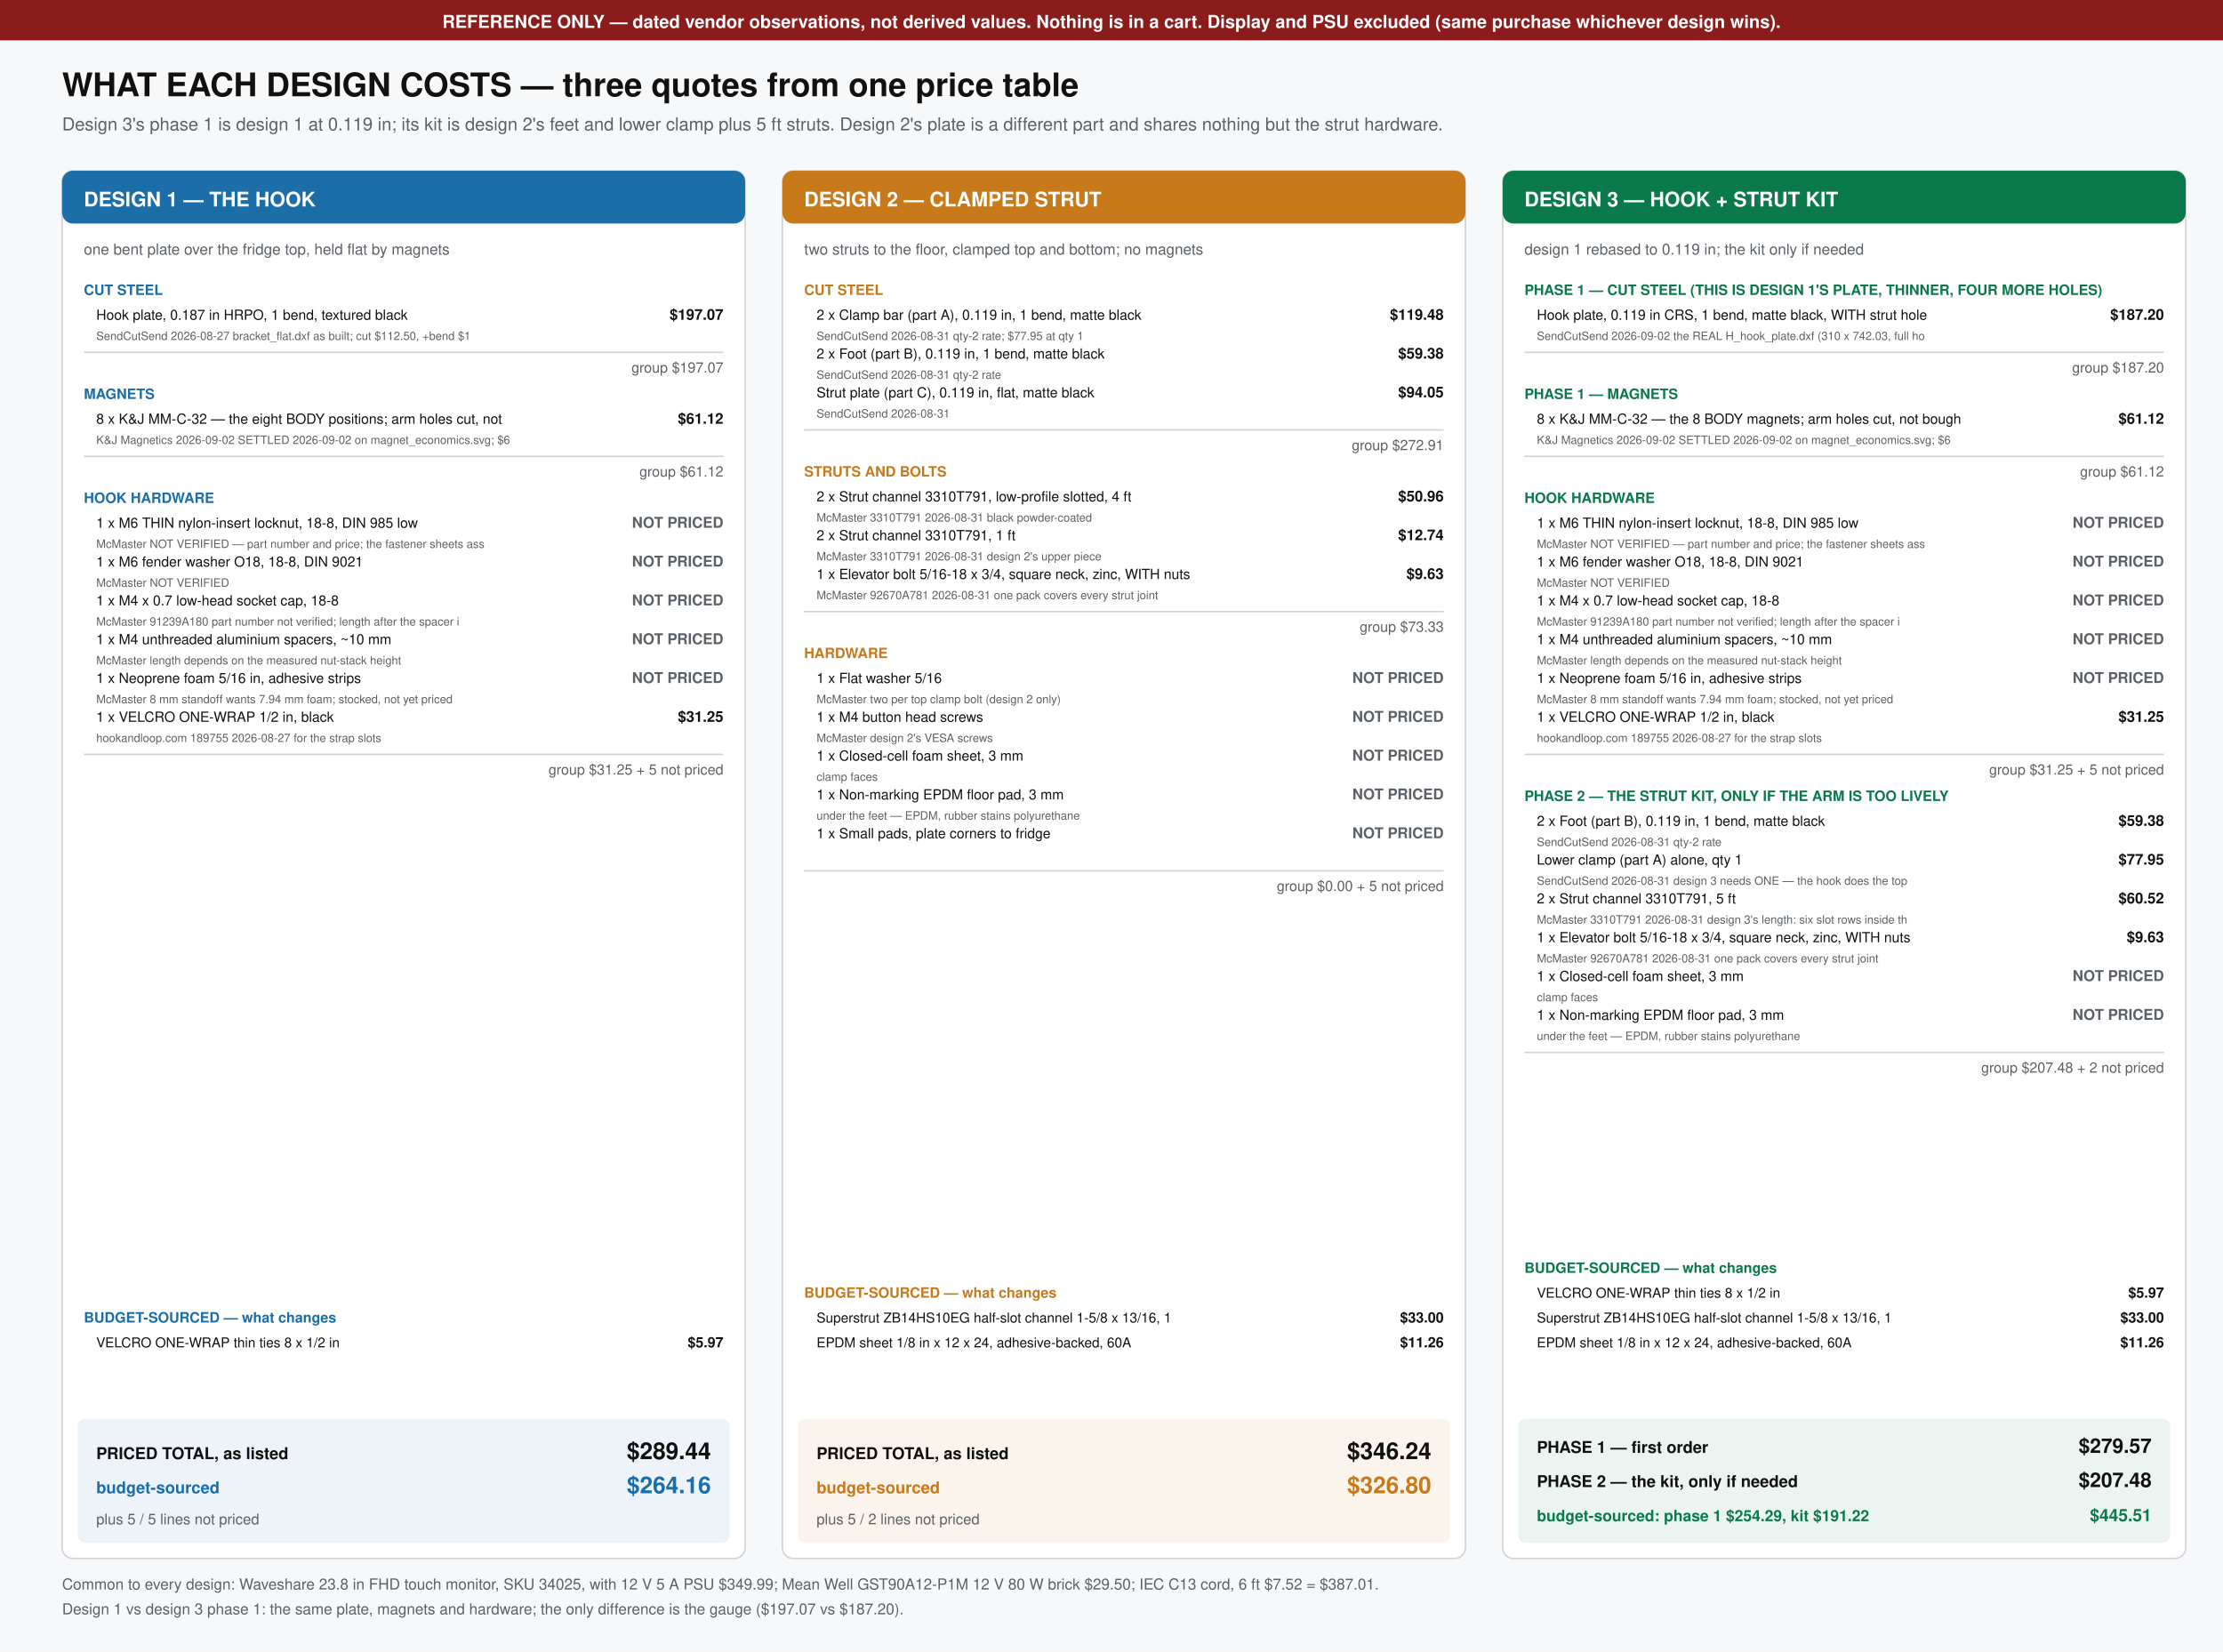
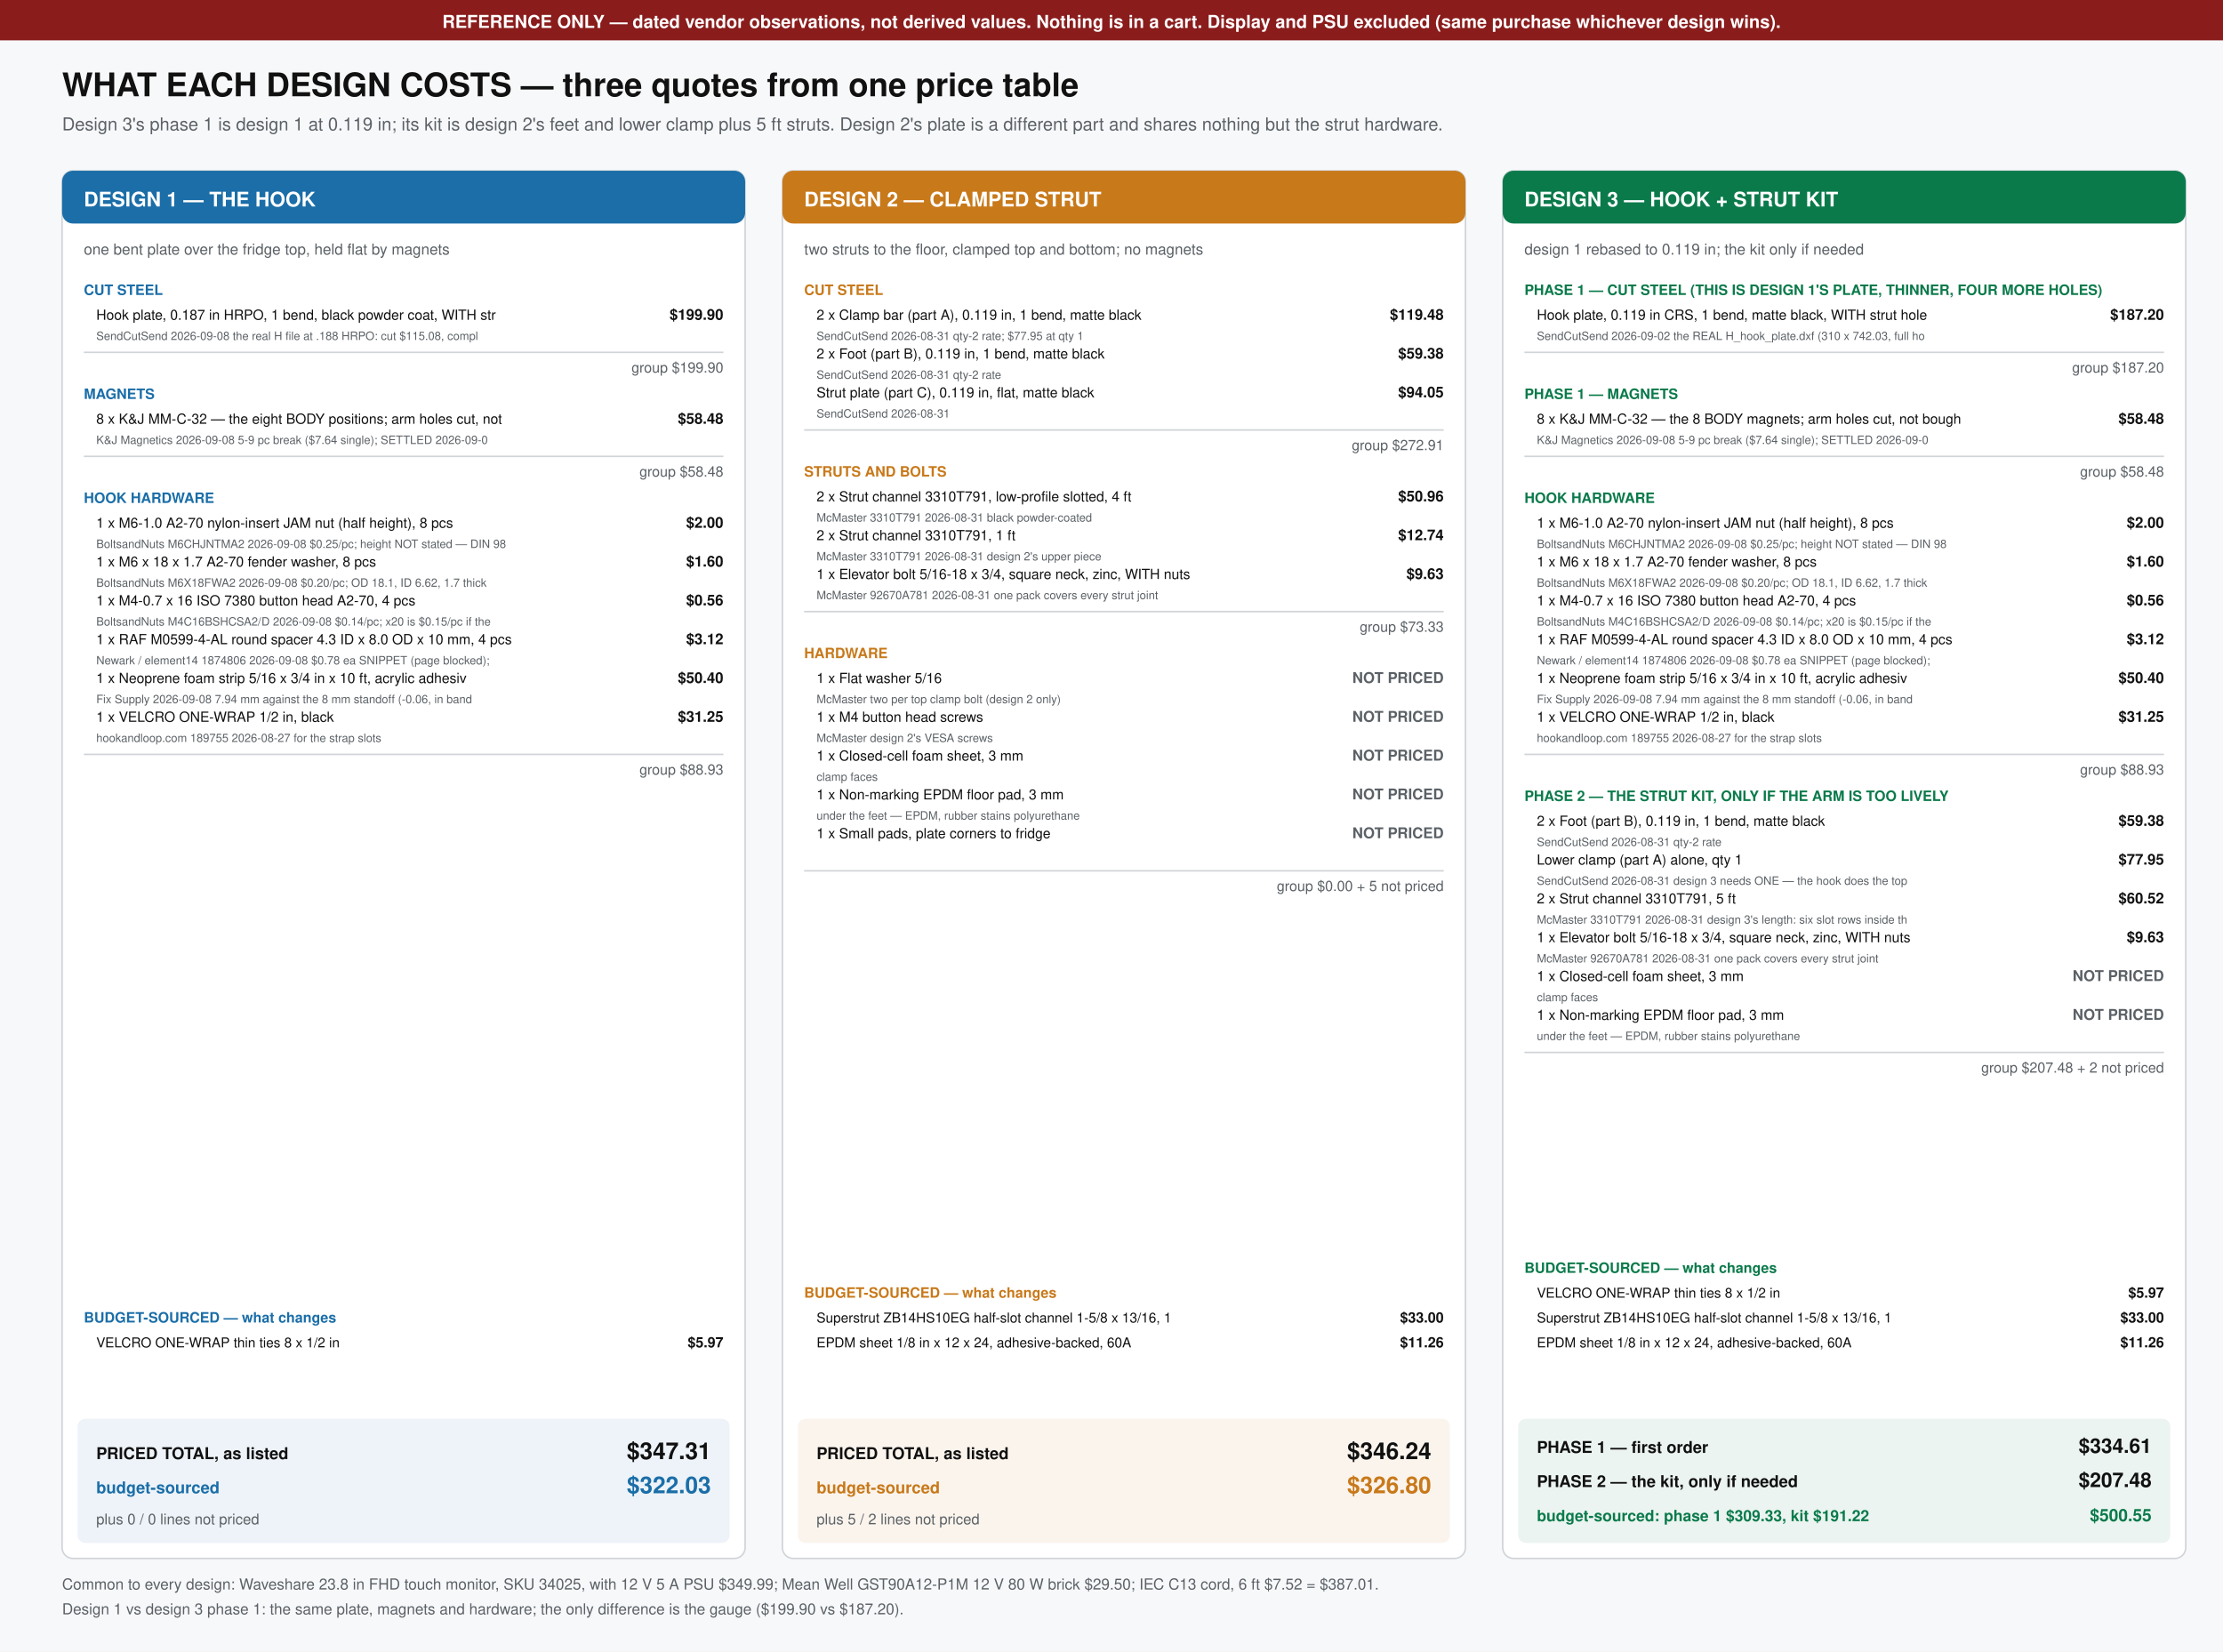
<svg xmlns="http://www.w3.org/2000/svg" width="1432" height="1064" viewBox="0 0 1432 1064">
  <rect width="1432" height="1064" fill="#f7f8fa" />
  <rect width="1432" height="26" fill="#8a1c1c" />
  <text x="716.0" y="18.0" font-family="Helvetica, Arial, sans-serif" font-size="11.5" text-anchor="middle" fill="#fff" font-weight="bold">REFERENCE ONLY — dated vendor observations, not derived values. Nothing is in a cart. Display and PSU excluded (same purchase whichever design wins).</text>
  <text x="40.0" y="62.0" font-family="Helvetica, Arial, sans-serif" font-size="21" text-anchor="start" fill="#111" font-weight="bold">WHAT EACH DESIGN COSTS — three quotes from one price table</text>
  <text x="40.0" y="84.0" font-family="Helvetica, Arial, sans-serif" font-size="11.5" text-anchor="start" fill="#5b6166" font-weight="normal">Design 3's phase 1 is design 1 at 0.119 in; its kit is design 2's feet and lower clamp plus 5 ft struts. Design 2's plate is a different part and shares nothing but the strut hardware.</text>
  <rect x="40" y="110" width="440" height="894" rx="7" fill="#fff" stroke="#d0d4d8" />
  <rect x="40" y="110" width="440" height="34" rx="7" fill="#1b6ea8" />
  <text x="54.0" y="133.0" font-family="Helvetica, Arial, sans-serif" font-size="13" text-anchor="start" fill="#fff" font-weight="bold">DESIGN 1 — THE HOOK</text>
  <text x="54.0" y="164.0" font-family="Helvetica, Arial, sans-serif" font-size="9.8" text-anchor="start" fill="#5b6166" font-weight="normal">one bent plate over the fridge top, held flat by magnets</text>
  <text x="54.0" y="190.0" font-family="Helvetica, Arial, sans-serif" font-size="9.2" text-anchor="start" fill="#1b6ea8" font-weight="bold">CUT STEEL</text>
-   <text x="62.0" y="206.0" font-family="Helvetica, Arial, sans-serif" font-size="9.0" text-anchor="start" fill="#111" font-weight="normal">Hook plate, 0.187 in HRPO, 1 bend, textured black</text>
-   <text x="466.0" y="206.0" font-family="Helvetica, Arial, sans-serif" font-size="9.6" text-anchor="end" fill="#111" font-weight="bold">$197.07</text>
-   <text x="62.0" y="219.0" font-family="Helvetica, Arial, sans-serif" font-size="7.4" text-anchor="start" fill="#5b6166" font-weight="normal">SendCutSend 2026-08-27  bracket_flat.dxf as built; cut $112.50, +bend $1</text>
+   <text x="62.0" y="206.0" font-family="Helvetica, Arial, sans-serif" font-size="9.0" text-anchor="start" fill="#111" font-weight="normal">Hook plate, 0.187 in HRPO, 1 bend, black powder coat, WITH str</text>
+   <text x="466.0" y="206.0" font-family="Helvetica, Arial, sans-serif" font-size="9.6" text-anchor="end" fill="#111" font-weight="bold">$199.90</text>
+   <text x="62.0" y="219.0" font-family="Helvetica, Arial, sans-serif" font-size="7.4" text-anchor="start" fill="#5b6166" font-weight="normal">SendCutSend 2026-09-08  the real H file at .188 HRPO: cut $115.08, compl</text>
  <line x1="54" y1="227" x2="466" y2="227" stroke="#d0d4d8" />
-   <text x="466.0" y="240.0" font-family="Helvetica, Arial, sans-serif" font-size="9.2" text-anchor="end" fill="#5b6166" font-weight="normal">group $197.07</text>
+   <text x="466.0" y="240.0" font-family="Helvetica, Arial, sans-serif" font-size="9.2" text-anchor="end" fill="#5b6166" font-weight="normal">group $199.90</text>
  <text x="54.0" y="257.0" font-family="Helvetica, Arial, sans-serif" font-size="9.2" text-anchor="start" fill="#1b6ea8" font-weight="bold">MAGNETS</text>
  <text x="62.0" y="273.0" font-family="Helvetica, Arial, sans-serif" font-size="9.0" text-anchor="start" fill="#111" font-weight="normal">8 x K&amp;J MM-C-32 — the eight BODY positions; arm holes cut, not</text>
-   <text x="466.0" y="273.0" font-family="Helvetica, Arial, sans-serif" font-size="9.6" text-anchor="end" fill="#111" font-weight="bold">$61.12</text>
-   <text x="62.0" y="286.0" font-family="Helvetica, Arial, sans-serif" font-size="7.4" text-anchor="start" fill="#5b6166" font-weight="normal">K&amp;J Magnetics 2026-09-02  SETTLED 2026-09-02 on magnet_economics.svg; $6</text>
+   <text x="466.0" y="273.0" font-family="Helvetica, Arial, sans-serif" font-size="9.6" text-anchor="end" fill="#111" font-weight="bold">$58.48</text>
+   <text x="62.0" y="286.0" font-family="Helvetica, Arial, sans-serif" font-size="7.4" text-anchor="start" fill="#5b6166" font-weight="normal">K&amp;J Magnetics 2026-09-08  5-9 pc break ($7.64 single); SETTLED 2026-09-0</text>
  <line x1="54" y1="294" x2="466" y2="294" stroke="#d0d4d8" />
-   <text x="466.0" y="307.0" font-family="Helvetica, Arial, sans-serif" font-size="9.2" text-anchor="end" fill="#5b6166" font-weight="normal">group $61.12</text>
+   <text x="466.0" y="307.0" font-family="Helvetica, Arial, sans-serif" font-size="9.2" text-anchor="end" fill="#5b6166" font-weight="normal">group $58.48</text>
  <text x="54.0" y="324.0" font-family="Helvetica, Arial, sans-serif" font-size="9.2" text-anchor="start" fill="#1b6ea8" font-weight="bold">HOOK HARDWARE</text>
-   <text x="62.0" y="340.0" font-family="Helvetica, Arial, sans-serif" font-size="9.0" text-anchor="start" fill="#111" font-weight="normal">1 x M6 THIN nylon-insert locknut, 18-8, DIN 985 low</text>
-   <text x="466.0" y="340.0" font-family="Helvetica, Arial, sans-serif" font-size="9.6" text-anchor="end" fill="#5b6166" font-weight="bold">NOT PRICED</text>
-   <text x="62.0" y="353.0" font-family="Helvetica, Arial, sans-serif" font-size="7.4" text-anchor="start" fill="#5b6166" font-weight="normal">McMaster   NOT VERIFIED — part number and price; the fastener sheets ass</text>
-   <text x="62.0" y="365.0" font-family="Helvetica, Arial, sans-serif" font-size="9.0" text-anchor="start" fill="#111" font-weight="normal">1 x M6 fender washer O18, 18-8, DIN 9021</text>
-   <text x="466.0" y="365.0" font-family="Helvetica, Arial, sans-serif" font-size="9.6" text-anchor="end" fill="#5b6166" font-weight="bold">NOT PRICED</text>
-   <text x="62.0" y="378.0" font-family="Helvetica, Arial, sans-serif" font-size="7.4" text-anchor="start" fill="#5b6166" font-weight="normal">McMaster   NOT VERIFIED</text>
-   <text x="62.0" y="390.0" font-family="Helvetica, Arial, sans-serif" font-size="9.0" text-anchor="start" fill="#111" font-weight="normal">1 x M4 x 0.7 low-head socket cap, 18-8</text>
-   <text x="466.0" y="390.0" font-family="Helvetica, Arial, sans-serif" font-size="9.6" text-anchor="end" fill="#5b6166" font-weight="bold">NOT PRICED</text>
-   <text x="62.0" y="403.0" font-family="Helvetica, Arial, sans-serif" font-size="7.4" text-anchor="start" fill="#5b6166" font-weight="normal">McMaster 91239A180   part number not verified; length after the spacer i</text>
-   <text x="62.0" y="415.0" font-family="Helvetica, Arial, sans-serif" font-size="9.0" text-anchor="start" fill="#111" font-weight="normal">1 x M4 unthreaded aluminium spacers, ~10 mm</text>
-   <text x="466.0" y="415.0" font-family="Helvetica, Arial, sans-serif" font-size="9.6" text-anchor="end" fill="#5b6166" font-weight="bold">NOT PRICED</text>
-   <text x="62.0" y="428.0" font-family="Helvetica, Arial, sans-serif" font-size="7.4" text-anchor="start" fill="#5b6166" font-weight="normal">McMaster   length depends on the measured nut-stack height</text>
-   <text x="62.0" y="440.0" font-family="Helvetica, Arial, sans-serif" font-size="9.0" text-anchor="start" fill="#111" font-weight="normal">1 x Neoprene foam 5/16 in, adhesive strips</text>
-   <text x="466.0" y="440.0" font-family="Helvetica, Arial, sans-serif" font-size="9.6" text-anchor="end" fill="#5b6166" font-weight="bold">NOT PRICED</text>
-   <text x="62.0" y="453.0" font-family="Helvetica, Arial, sans-serif" font-size="7.4" text-anchor="start" fill="#5b6166" font-weight="normal">McMaster   8 mm standoff wants 7.94 mm foam; stocked, not yet priced</text>
+   <text x="62.0" y="340.0" font-family="Helvetica, Arial, sans-serif" font-size="9.0" text-anchor="start" fill="#111" font-weight="normal">1 x M6-1.0 A2-70 nylon-insert JAM nut (half height), 8 pcs</text>
+   <text x="466.0" y="340.0" font-family="Helvetica, Arial, sans-serif" font-size="9.6" text-anchor="end" fill="#111" font-weight="bold">$2.00</text>
+   <text x="62.0" y="353.0" font-family="Helvetica, Arial, sans-serif" font-size="7.4" text-anchor="start" fill="#5b6166" font-weight="normal">BoltsandNuts M6CHJNTMA2 2026-09-08  $0.25/pc; height NOT stated — DIN 98</text>
+   <text x="62.0" y="365.0" font-family="Helvetica, Arial, sans-serif" font-size="9.0" text-anchor="start" fill="#111" font-weight="normal">1 x M6 x 18 x 1.7 A2-70 fender washer, 8 pcs</text>
+   <text x="466.0" y="365.0" font-family="Helvetica, Arial, sans-serif" font-size="9.6" text-anchor="end" fill="#111" font-weight="bold">$1.60</text>
+   <text x="62.0" y="378.0" font-family="Helvetica, Arial, sans-serif" font-size="7.4" text-anchor="start" fill="#5b6166" font-weight="normal">BoltsandNuts M6X18FWA2 2026-09-08  $0.20/pc; OD 18.1, ID 6.62, 1.7 thick</text>
+   <text x="62.0" y="390.0" font-family="Helvetica, Arial, sans-serif" font-size="9.0" text-anchor="start" fill="#111" font-weight="normal">1 x M4-0.7 x 16 ISO 7380 button head A2-70, 4 pcs</text>
+   <text x="466.0" y="390.0" font-family="Helvetica, Arial, sans-serif" font-size="9.6" text-anchor="end" fill="#111" font-weight="bold">$0.56</text>
+   <text x="62.0" y="403.0" font-family="Helvetica, Arial, sans-serif" font-size="7.4" text-anchor="start" fill="#5b6166" font-weight="normal">BoltsandNuts M4C16BSHCSA2/D 2026-09-08  $0.14/pc; x20 is $0.15/pc if the</text>
+   <text x="62.0" y="415.0" font-family="Helvetica, Arial, sans-serif" font-size="9.0" text-anchor="start" fill="#111" font-weight="normal">1 x RAF M0599-4-AL round spacer 4.3 ID x 8.0 OD x 10 mm, 4 pcs</text>
+   <text x="466.0" y="415.0" font-family="Helvetica, Arial, sans-serif" font-size="9.6" text-anchor="end" fill="#111" font-weight="bold">$3.12</text>
+   <text x="62.0" y="428.0" font-family="Helvetica, Arial, sans-serif" font-size="7.4" text-anchor="start" fill="#5b6166" font-weight="normal">Newark / element14 1874806 2026-09-08  $0.78 ea SNIPPET (page blocked); </text>
+   <text x="62.0" y="440.0" font-family="Helvetica, Arial, sans-serif" font-size="9.0" text-anchor="start" fill="#111" font-weight="normal">1 x Neoprene foam strip 5/16 x 3/4 in x 10 ft, acrylic adhesiv</text>
+   <text x="466.0" y="440.0" font-family="Helvetica, Arial, sans-serif" font-size="9.6" text-anchor="end" fill="#111" font-weight="bold">$50.40</text>
+   <text x="62.0" y="453.0" font-family="Helvetica, Arial, sans-serif" font-size="7.4" text-anchor="start" fill="#5b6166" font-weight="normal">Fix Supply 2026-09-08  7.94 mm against the 8 mm standoff (-0.06, in band</text>
  <text x="62.0" y="465.0" font-family="Helvetica, Arial, sans-serif" font-size="9.0" text-anchor="start" fill="#111" font-weight="normal">1 x VELCRO ONE-WRAP 1/2 in, black</text>
  <text x="466.0" y="465.0" font-family="Helvetica, Arial, sans-serif" font-size="9.6" text-anchor="end" fill="#111" font-weight="bold">$31.25</text>
  <text x="62.0" y="478.0" font-family="Helvetica, Arial, sans-serif" font-size="7.4" text-anchor="start" fill="#5b6166" font-weight="normal">hookandloop.com 189755 2026-08-27  for the strap slots</text>
  <line x1="54" y1="486" x2="466" y2="486" stroke="#d0d4d8" />
-   <text x="466.0" y="499.0" font-family="Helvetica, Arial, sans-serif" font-size="9.2" text-anchor="end" fill="#5b6166" font-weight="normal">group $31.25 + 5 not priced</text>
+   <text x="466.0" y="499.0" font-family="Helvetica, Arial, sans-serif" font-size="9.2" text-anchor="end" fill="#5b6166" font-weight="normal">group $88.93</text>
  <text x="54.0" y="852.0" font-family="Helvetica, Arial, sans-serif" font-size="9.2" text-anchor="start" fill="#1b6ea8" font-weight="bold">BUDGET-SOURCED — what changes</text>
  <text x="62.0" y="868.0" font-family="Helvetica, Arial, sans-serif" font-size="8.8" text-anchor="start" fill="#111" font-weight="normal">VELCRO ONE-WRAP thin ties 8 x 1/2 in</text>
  <text x="466.0" y="868.0" font-family="Helvetica, Arial, sans-serif" font-size="9.2" text-anchor="end" fill="#111" font-weight="bold">$5.97</text>
  <rect x="50" y="914" width="420" height="80" rx="5" fill="#1b6ea8" fill-opacity="0.08" />
  <text x="62.0" y="940.0" font-family="Helvetica, Arial, sans-serif" font-size="10.5" text-anchor="start" fill="#111" font-weight="bold">PRICED TOTAL, as listed</text>
-   <text x="458.0" y="940.0" font-family="Helvetica, Arial, sans-serif" font-size="15" text-anchor="end" fill="#111" font-weight="bold">$289.44</text>
+   <text x="458.0" y="940.0" font-family="Helvetica, Arial, sans-serif" font-size="15" text-anchor="end" fill="#111" font-weight="bold">$347.31</text>
  <text x="62.0" y="962.0" font-family="Helvetica, Arial, sans-serif" font-size="10.5" text-anchor="start" fill="#1b6ea8" font-weight="bold">budget-sourced</text>
-   <text x="458.0" y="962.0" font-family="Helvetica, Arial, sans-serif" font-size="15" text-anchor="end" fill="#1b6ea8" font-weight="bold">$264.16</text>
-   <text x="62.0" y="982.0" font-family="Helvetica, Arial, sans-serif" font-size="9.5" text-anchor="start" fill="#5b6166" font-weight="normal">plus 5 / 5 lines not priced</text>
+   <text x="458.0" y="962.0" font-family="Helvetica, Arial, sans-serif" font-size="15" text-anchor="end" fill="#1b6ea8" font-weight="bold">$322.03</text>
+   <text x="62.0" y="982.0" font-family="Helvetica, Arial, sans-serif" font-size="9.5" text-anchor="start" fill="#5b6166" font-weight="normal">plus 0 / 0 lines not priced</text>
  <rect x="504" y="110" width="440" height="894" rx="7" fill="#fff" stroke="#d0d4d8" />
  <rect x="504" y="110" width="440" height="34" rx="7" fill="#c8791a" />
  <text x="518.0" y="133.0" font-family="Helvetica, Arial, sans-serif" font-size="13" text-anchor="start" fill="#fff" font-weight="bold">DESIGN 2 — CLAMPED STRUT</text>
  <text x="518.0" y="164.0" font-family="Helvetica, Arial, sans-serif" font-size="9.8" text-anchor="start" fill="#5b6166" font-weight="normal">two struts to the floor, clamped top and bottom; no magnets</text>
  <text x="518.0" y="190.0" font-family="Helvetica, Arial, sans-serif" font-size="9.2" text-anchor="start" fill="#c8791a" font-weight="bold">CUT STEEL</text>
  <text x="526.0" y="206.0" font-family="Helvetica, Arial, sans-serif" font-size="9.0" text-anchor="start" fill="#111" font-weight="normal">2 x Clamp bar (part A), 0.119 in, 1 bend, matte black</text>
  <text x="930.0" y="206.0" font-family="Helvetica, Arial, sans-serif" font-size="9.6" text-anchor="end" fill="#111" font-weight="bold">$119.48</text>
  <text x="526.0" y="219.0" font-family="Helvetica, Arial, sans-serif" font-size="7.4" text-anchor="start" fill="#5b6166" font-weight="normal">SendCutSend 2026-08-31  qty-2 rate; $77.95 at qty 1</text>
  <text x="526.0" y="231.0" font-family="Helvetica, Arial, sans-serif" font-size="9.0" text-anchor="start" fill="#111" font-weight="normal">2 x Foot (part B), 0.119 in, 1 bend, matte black</text>
  <text x="930.0" y="231.0" font-family="Helvetica, Arial, sans-serif" font-size="9.6" text-anchor="end" fill="#111" font-weight="bold">$59.38</text>
  <text x="526.0" y="244.0" font-family="Helvetica, Arial, sans-serif" font-size="7.4" text-anchor="start" fill="#5b6166" font-weight="normal">SendCutSend 2026-08-31  qty-2 rate</text>
  <text x="526.0" y="256.0" font-family="Helvetica, Arial, sans-serif" font-size="9.0" text-anchor="start" fill="#111" font-weight="normal">Strut plate (part C), 0.119 in, flat, matte black</text>
  <text x="930.0" y="256.0" font-family="Helvetica, Arial, sans-serif" font-size="9.6" text-anchor="end" fill="#111" font-weight="bold">$94.05</text>
  <text x="526.0" y="269.0" font-family="Helvetica, Arial, sans-serif" font-size="7.4" text-anchor="start" fill="#5b6166" font-weight="normal">SendCutSend 2026-08-31  </text>
  <line x1="518" y1="277" x2="930" y2="277" stroke="#d0d4d8" />
  <text x="930.0" y="290.0" font-family="Helvetica, Arial, sans-serif" font-size="9.2" text-anchor="end" fill="#5b6166" font-weight="normal">group $272.91</text>
  <text x="518.0" y="307.0" font-family="Helvetica, Arial, sans-serif" font-size="9.2" text-anchor="start" fill="#c8791a" font-weight="bold">STRUTS AND BOLTS</text>
  <text x="526.0" y="323.0" font-family="Helvetica, Arial, sans-serif" font-size="9.0" text-anchor="start" fill="#111" font-weight="normal">2 x Strut channel 3310T791, low-profile slotted, 4 ft</text>
  <text x="930.0" y="323.0" font-family="Helvetica, Arial, sans-serif" font-size="9.6" text-anchor="end" fill="#111" font-weight="bold">$50.96</text>
  <text x="526.0" y="336.0" font-family="Helvetica, Arial, sans-serif" font-size="7.4" text-anchor="start" fill="#5b6166" font-weight="normal">McMaster 3310T791 2026-08-31  black powder-coated</text>
  <text x="526.0" y="348.0" font-family="Helvetica, Arial, sans-serif" font-size="9.0" text-anchor="start" fill="#111" font-weight="normal">2 x Strut channel 3310T791, 1 ft</text>
  <text x="930.0" y="348.0" font-family="Helvetica, Arial, sans-serif" font-size="9.6" text-anchor="end" fill="#111" font-weight="bold">$12.74</text>
  <text x="526.0" y="361.0" font-family="Helvetica, Arial, sans-serif" font-size="7.4" text-anchor="start" fill="#5b6166" font-weight="normal">McMaster 3310T791 2026-08-31  design 2's upper piece</text>
  <text x="526.0" y="373.0" font-family="Helvetica, Arial, sans-serif" font-size="9.0" text-anchor="start" fill="#111" font-weight="normal">1 x Elevator bolt 5/16-18 x 3/4, square neck, zinc, WITH nuts</text>
  <text x="930.0" y="373.0" font-family="Helvetica, Arial, sans-serif" font-size="9.6" text-anchor="end" fill="#111" font-weight="bold">$9.63</text>
  <text x="526.0" y="386.0" font-family="Helvetica, Arial, sans-serif" font-size="7.4" text-anchor="start" fill="#5b6166" font-weight="normal">McMaster 92670A781 2026-08-31  one pack covers every strut joint</text>
  <line x1="518" y1="394" x2="930" y2="394" stroke="#d0d4d8" />
  <text x="930.0" y="407.0" font-family="Helvetica, Arial, sans-serif" font-size="9.2" text-anchor="end" fill="#5b6166" font-weight="normal">group $73.33</text>
  <text x="518.0" y="424.0" font-family="Helvetica, Arial, sans-serif" font-size="9.2" text-anchor="start" fill="#c8791a" font-weight="bold">HARDWARE</text>
  <text x="526.0" y="440.0" font-family="Helvetica, Arial, sans-serif" font-size="9.0" text-anchor="start" fill="#111" font-weight="normal">1 x Flat washer 5/16</text>
  <text x="930.0" y="440.0" font-family="Helvetica, Arial, sans-serif" font-size="9.6" text-anchor="end" fill="#5b6166" font-weight="bold">NOT PRICED</text>
  <text x="526.0" y="453.0" font-family="Helvetica, Arial, sans-serif" font-size="7.4" text-anchor="start" fill="#5b6166" font-weight="normal">McMaster   two per top clamp bolt (design 2 only)</text>
  <text x="526.0" y="465.0" font-family="Helvetica, Arial, sans-serif" font-size="9.0" text-anchor="start" fill="#111" font-weight="normal">1 x M4 button head screws</text>
  <text x="930.0" y="465.0" font-family="Helvetica, Arial, sans-serif" font-size="9.6" text-anchor="end" fill="#5b6166" font-weight="bold">NOT PRICED</text>
  <text x="526.0" y="478.0" font-family="Helvetica, Arial, sans-serif" font-size="7.4" text-anchor="start" fill="#5b6166" font-weight="normal">McMaster   design 2's VESA screws</text>
  <text x="526.0" y="490.0" font-family="Helvetica, Arial, sans-serif" font-size="9.0" text-anchor="start" fill="#111" font-weight="normal">1 x Closed-cell foam sheet, 3 mm</text>
  <text x="930.0" y="490.0" font-family="Helvetica, Arial, sans-serif" font-size="9.6" text-anchor="end" fill="#5b6166" font-weight="bold">NOT PRICED</text>
  <text x="526.0" y="503.0" font-family="Helvetica, Arial, sans-serif" font-size="7.4" text-anchor="start" fill="#5b6166" font-weight="normal">   clamp faces</text>
  <text x="526.0" y="515.0" font-family="Helvetica, Arial, sans-serif" font-size="9.0" text-anchor="start" fill="#111" font-weight="normal">1 x Non-marking EPDM floor pad, 3 mm</text>
  <text x="930.0" y="515.0" font-family="Helvetica, Arial, sans-serif" font-size="9.6" text-anchor="end" fill="#5b6166" font-weight="bold">NOT PRICED</text>
  <text x="526.0" y="528.0" font-family="Helvetica, Arial, sans-serif" font-size="7.4" text-anchor="start" fill="#5b6166" font-weight="normal">   under the feet — EPDM, rubber stains polyurethane</text>
  <text x="526.0" y="540.0" font-family="Helvetica, Arial, sans-serif" font-size="9.0" text-anchor="start" fill="#111" font-weight="normal">1 x Small pads, plate corners to fridge</text>
  <text x="930.0" y="540.0" font-family="Helvetica, Arial, sans-serif" font-size="9.6" text-anchor="end" fill="#5b6166" font-weight="bold">NOT PRICED</text>
  <text x="526.0" y="553.0" font-family="Helvetica, Arial, sans-serif" font-size="7.4" text-anchor="start" fill="#5b6166" font-weight="normal">   </text>
  <line x1="518" y1="561" x2="930" y2="561" stroke="#d0d4d8" />
  <text x="930.0" y="574.0" font-family="Helvetica, Arial, sans-serif" font-size="9.2" text-anchor="end" fill="#5b6166" font-weight="normal">group $0.00 + 5 not priced</text>
  <text x="518.0" y="836.0" font-family="Helvetica, Arial, sans-serif" font-size="9.2" text-anchor="start" fill="#c8791a" font-weight="bold">BUDGET-SOURCED — what changes</text>
  <text x="526.0" y="852.0" font-family="Helvetica, Arial, sans-serif" font-size="8.8" text-anchor="start" fill="#111" font-weight="normal">Superstrut ZB14HS10EG half-slot channel 1-5/8 x 13/16, 1</text>
  <text x="930.0" y="852.0" font-family="Helvetica, Arial, sans-serif" font-size="9.2" text-anchor="end" fill="#111" font-weight="bold">$33.00</text>
  <text x="526.0" y="868.0" font-family="Helvetica, Arial, sans-serif" font-size="8.8" text-anchor="start" fill="#111" font-weight="normal">EPDM sheet 1/8 in x 12 x 24, adhesive-backed, 60A</text>
  <text x="930.0" y="868.0" font-family="Helvetica, Arial, sans-serif" font-size="9.2" text-anchor="end" fill="#111" font-weight="bold">$11.26</text>
  <rect x="514" y="914" width="420" height="80" rx="5" fill="#c8791a" fill-opacity="0.08" />
  <text x="526.0" y="940.0" font-family="Helvetica, Arial, sans-serif" font-size="10.5" text-anchor="start" fill="#111" font-weight="bold">PRICED TOTAL, as listed</text>
  <text x="922.0" y="940.0" font-family="Helvetica, Arial, sans-serif" font-size="15" text-anchor="end" fill="#111" font-weight="bold">$346.24</text>
  <text x="526.0" y="962.0" font-family="Helvetica, Arial, sans-serif" font-size="10.5" text-anchor="start" fill="#c8791a" font-weight="bold">budget-sourced</text>
  <text x="922.0" y="962.0" font-family="Helvetica, Arial, sans-serif" font-size="15" text-anchor="end" fill="#c8791a" font-weight="bold">$326.80</text>
  <text x="526.0" y="982.0" font-family="Helvetica, Arial, sans-serif" font-size="9.5" text-anchor="start" fill="#5b6166" font-weight="normal">plus 5 / 2 lines not priced</text>
  <rect x="968" y="110" width="440" height="894" rx="7" fill="#fff" stroke="#d0d4d8" />
  <rect x="968" y="110" width="440" height="34" rx="7" fill="#0b7a4b" />
  <text x="982.0" y="133.0" font-family="Helvetica, Arial, sans-serif" font-size="13" text-anchor="start" fill="#fff" font-weight="bold">DESIGN 3 — HOOK + STRUT KIT</text>
  <text x="982.0" y="164.0" font-family="Helvetica, Arial, sans-serif" font-size="9.8" text-anchor="start" fill="#5b6166" font-weight="normal">design 1 rebased to 0.119 in; the kit only if needed</text>
  <text x="982.0" y="190.0" font-family="Helvetica, Arial, sans-serif" font-size="9.2" text-anchor="start" fill="#0b7a4b" font-weight="bold">PHASE 1 — CUT STEEL (THIS IS DESIGN 1'S PLATE, THINNER, FOUR MORE HOLES)</text>
  <text x="990.0" y="206.0" font-family="Helvetica, Arial, sans-serif" font-size="9.0" text-anchor="start" fill="#111" font-weight="normal">Hook plate, 0.119 in CRS, 1 bend, matte black, WITH strut hole</text>
  <text x="1394.0" y="206.0" font-family="Helvetica, Arial, sans-serif" font-size="9.6" text-anchor="end" fill="#111" font-weight="bold">$187.20</text>
  <text x="990.0" y="219.0" font-family="Helvetica, Arial, sans-serif" font-size="7.4" text-anchor="start" fill="#5b6166" font-weight="normal">SendCutSend 2026-09-02  the REAL H_hook_plate.dxf (310 x 742.03, full ho</text>
  <line x1="982" y1="227" x2="1394" y2="227" stroke="#d0d4d8" />
  <text x="1394.0" y="240.0" font-family="Helvetica, Arial, sans-serif" font-size="9.2" text-anchor="end" fill="#5b6166" font-weight="normal">group $187.20</text>
  <text x="982.0" y="257.0" font-family="Helvetica, Arial, sans-serif" font-size="9.2" text-anchor="start" fill="#0b7a4b" font-weight="bold">PHASE 1 — MAGNETS</text>
  <text x="990.0" y="273.0" font-family="Helvetica, Arial, sans-serif" font-size="9.0" text-anchor="start" fill="#111" font-weight="normal">8 x K&amp;J MM-C-32 — the 8 BODY magnets; arm holes cut, not bough</text>
-   <text x="1394.0" y="273.0" font-family="Helvetica, Arial, sans-serif" font-size="9.6" text-anchor="end" fill="#111" font-weight="bold">$61.12</text>
-   <text x="990.0" y="286.0" font-family="Helvetica, Arial, sans-serif" font-size="7.4" text-anchor="start" fill="#5b6166" font-weight="normal">K&amp;J Magnetics 2026-09-02  SETTLED 2026-09-02 on magnet_economics.svg; $6</text>
+   <text x="1394.0" y="273.0" font-family="Helvetica, Arial, sans-serif" font-size="9.6" text-anchor="end" fill="#111" font-weight="bold">$58.48</text>
+   <text x="990.0" y="286.0" font-family="Helvetica, Arial, sans-serif" font-size="7.4" text-anchor="start" fill="#5b6166" font-weight="normal">K&amp;J Magnetics 2026-09-08  5-9 pc break ($7.64 single); SETTLED 2026-09-0</text>
  <line x1="982" y1="294" x2="1394" y2="294" stroke="#d0d4d8" />
-   <text x="1394.0" y="307.0" font-family="Helvetica, Arial, sans-serif" font-size="9.2" text-anchor="end" fill="#5b6166" font-weight="normal">group $61.12</text>
+   <text x="1394.0" y="307.0" font-family="Helvetica, Arial, sans-serif" font-size="9.2" text-anchor="end" fill="#5b6166" font-weight="normal">group $58.48</text>
  <text x="982.0" y="324.0" font-family="Helvetica, Arial, sans-serif" font-size="9.2" text-anchor="start" fill="#0b7a4b" font-weight="bold">HOOK HARDWARE</text>
-   <text x="990.0" y="340.0" font-family="Helvetica, Arial, sans-serif" font-size="9.0" text-anchor="start" fill="#111" font-weight="normal">1 x M6 THIN nylon-insert locknut, 18-8, DIN 985 low</text>
-   <text x="1394.0" y="340.0" font-family="Helvetica, Arial, sans-serif" font-size="9.6" text-anchor="end" fill="#5b6166" font-weight="bold">NOT PRICED</text>
-   <text x="990.0" y="353.0" font-family="Helvetica, Arial, sans-serif" font-size="7.4" text-anchor="start" fill="#5b6166" font-weight="normal">McMaster   NOT VERIFIED — part number and price; the fastener sheets ass</text>
-   <text x="990.0" y="365.0" font-family="Helvetica, Arial, sans-serif" font-size="9.0" text-anchor="start" fill="#111" font-weight="normal">1 x M6 fender washer O18, 18-8, DIN 9021</text>
-   <text x="1394.0" y="365.0" font-family="Helvetica, Arial, sans-serif" font-size="9.6" text-anchor="end" fill="#5b6166" font-weight="bold">NOT PRICED</text>
-   <text x="990.0" y="378.0" font-family="Helvetica, Arial, sans-serif" font-size="7.4" text-anchor="start" fill="#5b6166" font-weight="normal">McMaster   NOT VERIFIED</text>
-   <text x="990.0" y="390.0" font-family="Helvetica, Arial, sans-serif" font-size="9.0" text-anchor="start" fill="#111" font-weight="normal">1 x M4 x 0.7 low-head socket cap, 18-8</text>
-   <text x="1394.0" y="390.0" font-family="Helvetica, Arial, sans-serif" font-size="9.6" text-anchor="end" fill="#5b6166" font-weight="bold">NOT PRICED</text>
-   <text x="990.0" y="403.0" font-family="Helvetica, Arial, sans-serif" font-size="7.4" text-anchor="start" fill="#5b6166" font-weight="normal">McMaster 91239A180   part number not verified; length after the spacer i</text>
-   <text x="990.0" y="415.0" font-family="Helvetica, Arial, sans-serif" font-size="9.0" text-anchor="start" fill="#111" font-weight="normal">1 x M4 unthreaded aluminium spacers, ~10 mm</text>
-   <text x="1394.0" y="415.0" font-family="Helvetica, Arial, sans-serif" font-size="9.6" text-anchor="end" fill="#5b6166" font-weight="bold">NOT PRICED</text>
-   <text x="990.0" y="428.0" font-family="Helvetica, Arial, sans-serif" font-size="7.4" text-anchor="start" fill="#5b6166" font-weight="normal">McMaster   length depends on the measured nut-stack height</text>
-   <text x="990.0" y="440.0" font-family="Helvetica, Arial, sans-serif" font-size="9.0" text-anchor="start" fill="#111" font-weight="normal">1 x Neoprene foam 5/16 in, adhesive strips</text>
-   <text x="1394.0" y="440.0" font-family="Helvetica, Arial, sans-serif" font-size="9.6" text-anchor="end" fill="#5b6166" font-weight="bold">NOT PRICED</text>
-   <text x="990.0" y="453.0" font-family="Helvetica, Arial, sans-serif" font-size="7.4" text-anchor="start" fill="#5b6166" font-weight="normal">McMaster   8 mm standoff wants 7.94 mm foam; stocked, not yet priced</text>
+   <text x="990.0" y="340.0" font-family="Helvetica, Arial, sans-serif" font-size="9.0" text-anchor="start" fill="#111" font-weight="normal">1 x M6-1.0 A2-70 nylon-insert JAM nut (half height), 8 pcs</text>
+   <text x="1394.0" y="340.0" font-family="Helvetica, Arial, sans-serif" font-size="9.6" text-anchor="end" fill="#111" font-weight="bold">$2.00</text>
+   <text x="990.0" y="353.0" font-family="Helvetica, Arial, sans-serif" font-size="7.4" text-anchor="start" fill="#5b6166" font-weight="normal">BoltsandNuts M6CHJNTMA2 2026-09-08  $0.25/pc; height NOT stated — DIN 98</text>
+   <text x="990.0" y="365.0" font-family="Helvetica, Arial, sans-serif" font-size="9.0" text-anchor="start" fill="#111" font-weight="normal">1 x M6 x 18 x 1.7 A2-70 fender washer, 8 pcs</text>
+   <text x="1394.0" y="365.0" font-family="Helvetica, Arial, sans-serif" font-size="9.6" text-anchor="end" fill="#111" font-weight="bold">$1.60</text>
+   <text x="990.0" y="378.0" font-family="Helvetica, Arial, sans-serif" font-size="7.4" text-anchor="start" fill="#5b6166" font-weight="normal">BoltsandNuts M6X18FWA2 2026-09-08  $0.20/pc; OD 18.1, ID 6.62, 1.7 thick</text>
+   <text x="990.0" y="390.0" font-family="Helvetica, Arial, sans-serif" font-size="9.0" text-anchor="start" fill="#111" font-weight="normal">1 x M4-0.7 x 16 ISO 7380 button head A2-70, 4 pcs</text>
+   <text x="1394.0" y="390.0" font-family="Helvetica, Arial, sans-serif" font-size="9.6" text-anchor="end" fill="#111" font-weight="bold">$0.56</text>
+   <text x="990.0" y="403.0" font-family="Helvetica, Arial, sans-serif" font-size="7.4" text-anchor="start" fill="#5b6166" font-weight="normal">BoltsandNuts M4C16BSHCSA2/D 2026-09-08  $0.14/pc; x20 is $0.15/pc if the</text>
+   <text x="990.0" y="415.0" font-family="Helvetica, Arial, sans-serif" font-size="9.0" text-anchor="start" fill="#111" font-weight="normal">1 x RAF M0599-4-AL round spacer 4.3 ID x 8.0 OD x 10 mm, 4 pcs</text>
+   <text x="1394.0" y="415.0" font-family="Helvetica, Arial, sans-serif" font-size="9.6" text-anchor="end" fill="#111" font-weight="bold">$3.12</text>
+   <text x="990.0" y="428.0" font-family="Helvetica, Arial, sans-serif" font-size="7.4" text-anchor="start" fill="#5b6166" font-weight="normal">Newark / element14 1874806 2026-09-08  $0.78 ea SNIPPET (page blocked); </text>
+   <text x="990.0" y="440.0" font-family="Helvetica, Arial, sans-serif" font-size="9.0" text-anchor="start" fill="#111" font-weight="normal">1 x Neoprene foam strip 5/16 x 3/4 in x 10 ft, acrylic adhesiv</text>
+   <text x="1394.0" y="440.0" font-family="Helvetica, Arial, sans-serif" font-size="9.6" text-anchor="end" fill="#111" font-weight="bold">$50.40</text>
+   <text x="990.0" y="453.0" font-family="Helvetica, Arial, sans-serif" font-size="7.4" text-anchor="start" fill="#5b6166" font-weight="normal">Fix Supply 2026-09-08  7.94 mm against the 8 mm standoff (-0.06, in band</text>
  <text x="990.0" y="465.0" font-family="Helvetica, Arial, sans-serif" font-size="9.0" text-anchor="start" fill="#111" font-weight="normal">1 x VELCRO ONE-WRAP 1/2 in, black</text>
  <text x="1394.0" y="465.0" font-family="Helvetica, Arial, sans-serif" font-size="9.6" text-anchor="end" fill="#111" font-weight="bold">$31.25</text>
  <text x="990.0" y="478.0" font-family="Helvetica, Arial, sans-serif" font-size="7.4" text-anchor="start" fill="#5b6166" font-weight="normal">hookandloop.com 189755 2026-08-27  for the strap slots</text>
  <line x1="982" y1="486" x2="1394" y2="486" stroke="#d0d4d8" />
-   <text x="1394.0" y="499.0" font-family="Helvetica, Arial, sans-serif" font-size="9.2" text-anchor="end" fill="#5b6166" font-weight="normal">group $31.25 + 5 not priced</text>
+   <text x="1394.0" y="499.0" font-family="Helvetica, Arial, sans-serif" font-size="9.2" text-anchor="end" fill="#5b6166" font-weight="normal">group $88.93</text>
  <text x="982.0" y="516.0" font-family="Helvetica, Arial, sans-serif" font-size="9.2" text-anchor="start" fill="#0b7a4b" font-weight="bold">PHASE 2 — THE STRUT KIT, ONLY IF THE ARM IS TOO LIVELY</text>
  <text x="990.0" y="532.0" font-family="Helvetica, Arial, sans-serif" font-size="9.0" text-anchor="start" fill="#111" font-weight="normal">2 x Foot (part B), 0.119 in, 1 bend, matte black</text>
  <text x="1394.0" y="532.0" font-family="Helvetica, Arial, sans-serif" font-size="9.6" text-anchor="end" fill="#111" font-weight="bold">$59.38</text>
  <text x="990.0" y="545.0" font-family="Helvetica, Arial, sans-serif" font-size="7.4" text-anchor="start" fill="#5b6166" font-weight="normal">SendCutSend 2026-08-31  qty-2 rate</text>
  <text x="990.0" y="557.0" font-family="Helvetica, Arial, sans-serif" font-size="9.0" text-anchor="start" fill="#111" font-weight="normal">Lower clamp (part A) alone, qty 1</text>
  <text x="1394.0" y="557.0" font-family="Helvetica, Arial, sans-serif" font-size="9.6" text-anchor="end" fill="#111" font-weight="bold">$77.95</text>
  <text x="990.0" y="570.0" font-family="Helvetica, Arial, sans-serif" font-size="7.4" text-anchor="start" fill="#5b6166" font-weight="normal">SendCutSend 2026-08-31  design 3 needs ONE — the hook does the top</text>
  <text x="990.0" y="582.0" font-family="Helvetica, Arial, sans-serif" font-size="9.0" text-anchor="start" fill="#111" font-weight="normal">2 x Strut channel 3310T791, 5 ft</text>
  <text x="1394.0" y="582.0" font-family="Helvetica, Arial, sans-serif" font-size="9.6" text-anchor="end" fill="#111" font-weight="bold">$60.52</text>
  <text x="990.0" y="595.0" font-family="Helvetica, Arial, sans-serif" font-size="7.4" text-anchor="start" fill="#5b6166" font-weight="normal">McMaster 3310T791 2026-08-31  design 3's length: six slot rows inside th</text>
  <text x="990.0" y="607.0" font-family="Helvetica, Arial, sans-serif" font-size="9.0" text-anchor="start" fill="#111" font-weight="normal">1 x Elevator bolt 5/16-18 x 3/4, square neck, zinc, WITH nuts</text>
  <text x="1394.0" y="607.0" font-family="Helvetica, Arial, sans-serif" font-size="9.6" text-anchor="end" fill="#111" font-weight="bold">$9.63</text>
  <text x="990.0" y="620.0" font-family="Helvetica, Arial, sans-serif" font-size="7.4" text-anchor="start" fill="#5b6166" font-weight="normal">McMaster 92670A781 2026-08-31  one pack covers every strut joint</text>
  <text x="990.0" y="632.0" font-family="Helvetica, Arial, sans-serif" font-size="9.0" text-anchor="start" fill="#111" font-weight="normal">1 x Closed-cell foam sheet, 3 mm</text>
  <text x="1394.0" y="632.0" font-family="Helvetica, Arial, sans-serif" font-size="9.6" text-anchor="end" fill="#5b6166" font-weight="bold">NOT PRICED</text>
  <text x="990.0" y="645.0" font-family="Helvetica, Arial, sans-serif" font-size="7.4" text-anchor="start" fill="#5b6166" font-weight="normal">   clamp faces</text>
  <text x="990.0" y="657.0" font-family="Helvetica, Arial, sans-serif" font-size="9.0" text-anchor="start" fill="#111" font-weight="normal">1 x Non-marking EPDM floor pad, 3 mm</text>
  <text x="1394.0" y="657.0" font-family="Helvetica, Arial, sans-serif" font-size="9.6" text-anchor="end" fill="#5b6166" font-weight="bold">NOT PRICED</text>
  <text x="990.0" y="670.0" font-family="Helvetica, Arial, sans-serif" font-size="7.4" text-anchor="start" fill="#5b6166" font-weight="normal">   under the feet — EPDM, rubber stains polyurethane</text>
  <line x1="982" y1="678" x2="1394" y2="678" stroke="#d0d4d8" />
  <text x="1394.0" y="691.0" font-family="Helvetica, Arial, sans-serif" font-size="9.2" text-anchor="end" fill="#5b6166" font-weight="normal">group $207.48 + 2 not priced</text>
  <text x="982.0" y="820.0" font-family="Helvetica, Arial, sans-serif" font-size="9.2" text-anchor="start" fill="#0b7a4b" font-weight="bold">BUDGET-SOURCED — what changes</text>
  <text x="990.0" y="836.0" font-family="Helvetica, Arial, sans-serif" font-size="8.8" text-anchor="start" fill="#111" font-weight="normal">VELCRO ONE-WRAP thin ties 8 x 1/2 in</text>
  <text x="1394.0" y="836.0" font-family="Helvetica, Arial, sans-serif" font-size="9.2" text-anchor="end" fill="#111" font-weight="bold">$5.97</text>
  <text x="990.0" y="852.0" font-family="Helvetica, Arial, sans-serif" font-size="8.8" text-anchor="start" fill="#111" font-weight="normal">Superstrut ZB14HS10EG half-slot channel 1-5/8 x 13/16, 1</text>
  <text x="1394.0" y="852.0" font-family="Helvetica, Arial, sans-serif" font-size="9.2" text-anchor="end" fill="#111" font-weight="bold">$33.00</text>
  <text x="990.0" y="868.0" font-family="Helvetica, Arial, sans-serif" font-size="8.8" text-anchor="start" fill="#111" font-weight="normal">EPDM sheet 1/8 in x 12 x 24, adhesive-backed, 60A</text>
  <text x="1394.0" y="868.0" font-family="Helvetica, Arial, sans-serif" font-size="9.2" text-anchor="end" fill="#111" font-weight="bold">$11.26</text>
  <rect x="978" y="914" width="420" height="80" rx="5" fill="#0b7a4b" fill-opacity="0.08" />
  <text x="990.0" y="936.0" font-family="Helvetica, Arial, sans-serif" font-size="10.5" text-anchor="start" fill="#111" font-weight="bold">PHASE 1 — first order</text>
-   <text x="1386.0" y="936.0" font-family="Helvetica, Arial, sans-serif" font-size="13" text-anchor="end" fill="#111" font-weight="bold">$279.57</text>
+   <text x="1386.0" y="936.0" font-family="Helvetica, Arial, sans-serif" font-size="13" text-anchor="end" fill="#111" font-weight="bold">$334.61</text>
  <text x="990.0" y="958.0" font-family="Helvetica, Arial, sans-serif" font-size="10.5" text-anchor="start" fill="#111" font-weight="bold">PHASE 2 — the kit, only if needed</text>
  <text x="1386.0" y="958.0" font-family="Helvetica, Arial, sans-serif" font-size="13" text-anchor="end" fill="#111" font-weight="bold">$207.48</text>
-   <text x="990.0" y="980.0" font-family="Helvetica, Arial, sans-serif" font-size="10" text-anchor="start" fill="#0b7a4b" font-weight="bold">budget-sourced: phase 1 $254.29, kit $191.22</text>
-   <text x="1386.0" y="980.0" font-family="Helvetica, Arial, sans-serif" font-size="11" text-anchor="end" fill="#0b7a4b" font-weight="bold">$445.51</text>
+   <text x="990.0" y="980.0" font-family="Helvetica, Arial, sans-serif" font-size="10" text-anchor="start" fill="#0b7a4b" font-weight="bold">budget-sourced: phase 1 $309.33, kit $191.22</text>
+   <text x="1386.0" y="980.0" font-family="Helvetica, Arial, sans-serif" font-size="11" text-anchor="end" fill="#0b7a4b" font-weight="bold">$500.55</text>
  <text x="40.0" y="1024.0" font-family="Helvetica, Arial, sans-serif" font-size="9.8" text-anchor="start" fill="#5b6166" font-weight="normal">Common to every design: Waveshare 23.8 in FHD touch monitor, SKU 34025, with 12 V 5 A PSU $349.99; Mean Well GST90A12-P1M 12 V 80 W brick $29.50; IEC C13 cord, 6 ft $7.52 = $387.01.</text>
-   <text x="40.0" y="1040.0" font-family="Helvetica, Arial, sans-serif" font-size="9.8" text-anchor="start" fill="#5b6166" font-weight="normal">Design 1 vs design 3 phase 1: the same plate, magnets and hardware; the only difference is the gauge ($197.07 vs $187.20).</text>
+   <text x="40.0" y="1040.0" font-family="Helvetica, Arial, sans-serif" font-size="9.8" text-anchor="start" fill="#5b6166" font-weight="normal">Design 1 vs design 3 phase 1: the same plate, magnets and hardware; the only difference is the gauge ($199.90 vs $187.20).</text>
</svg>
